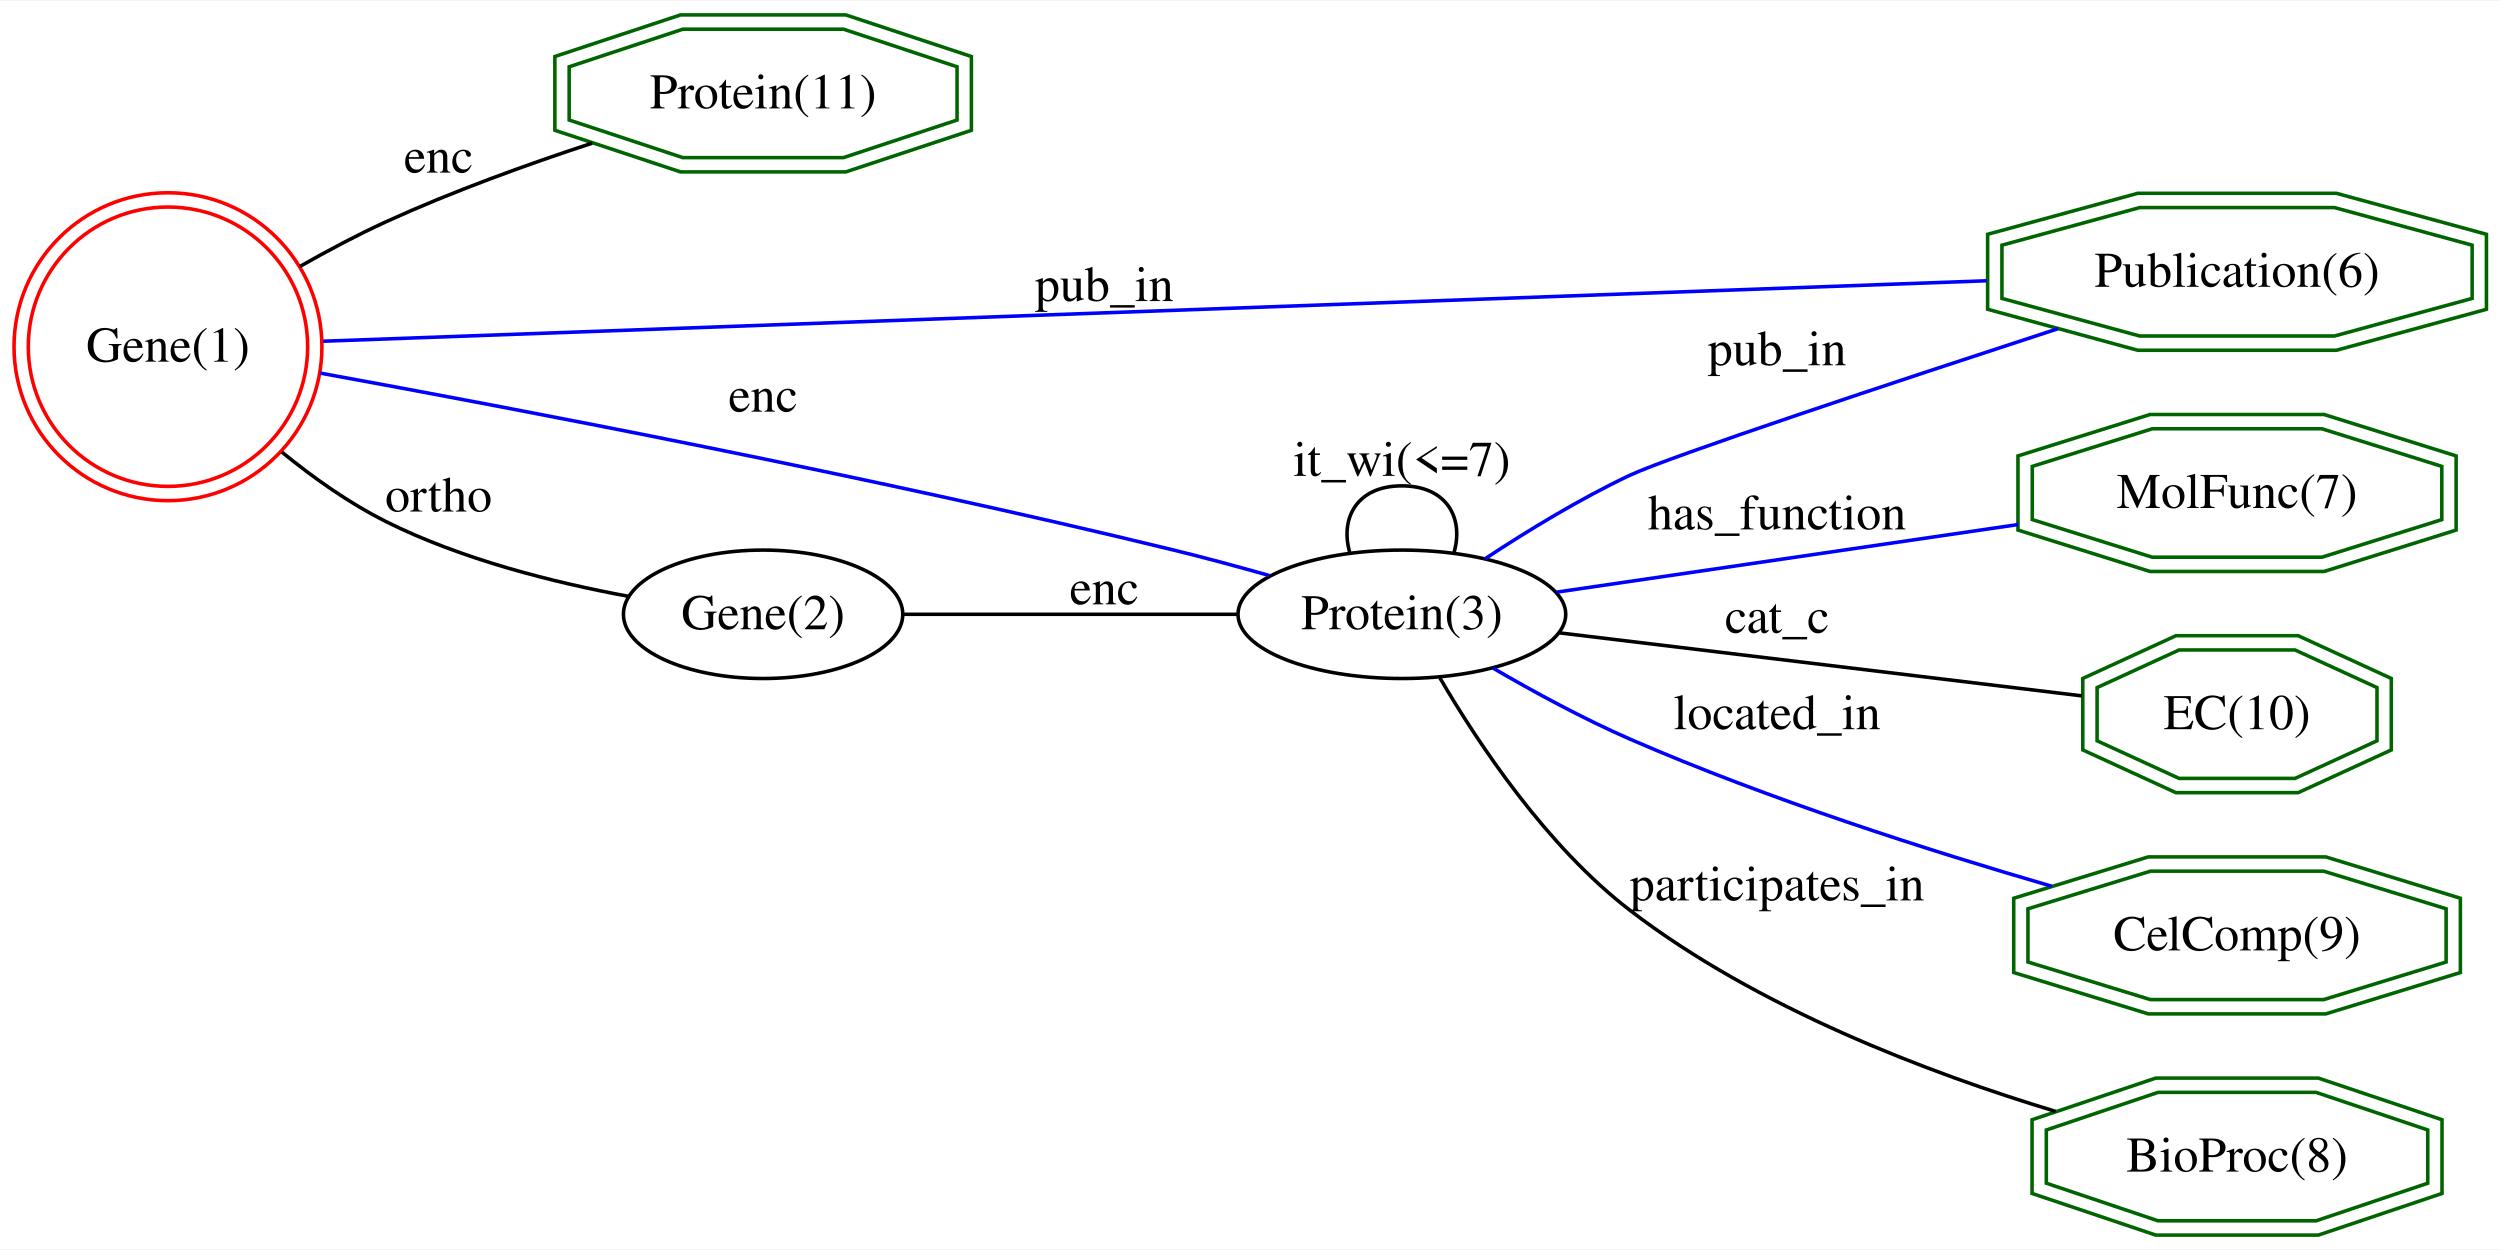
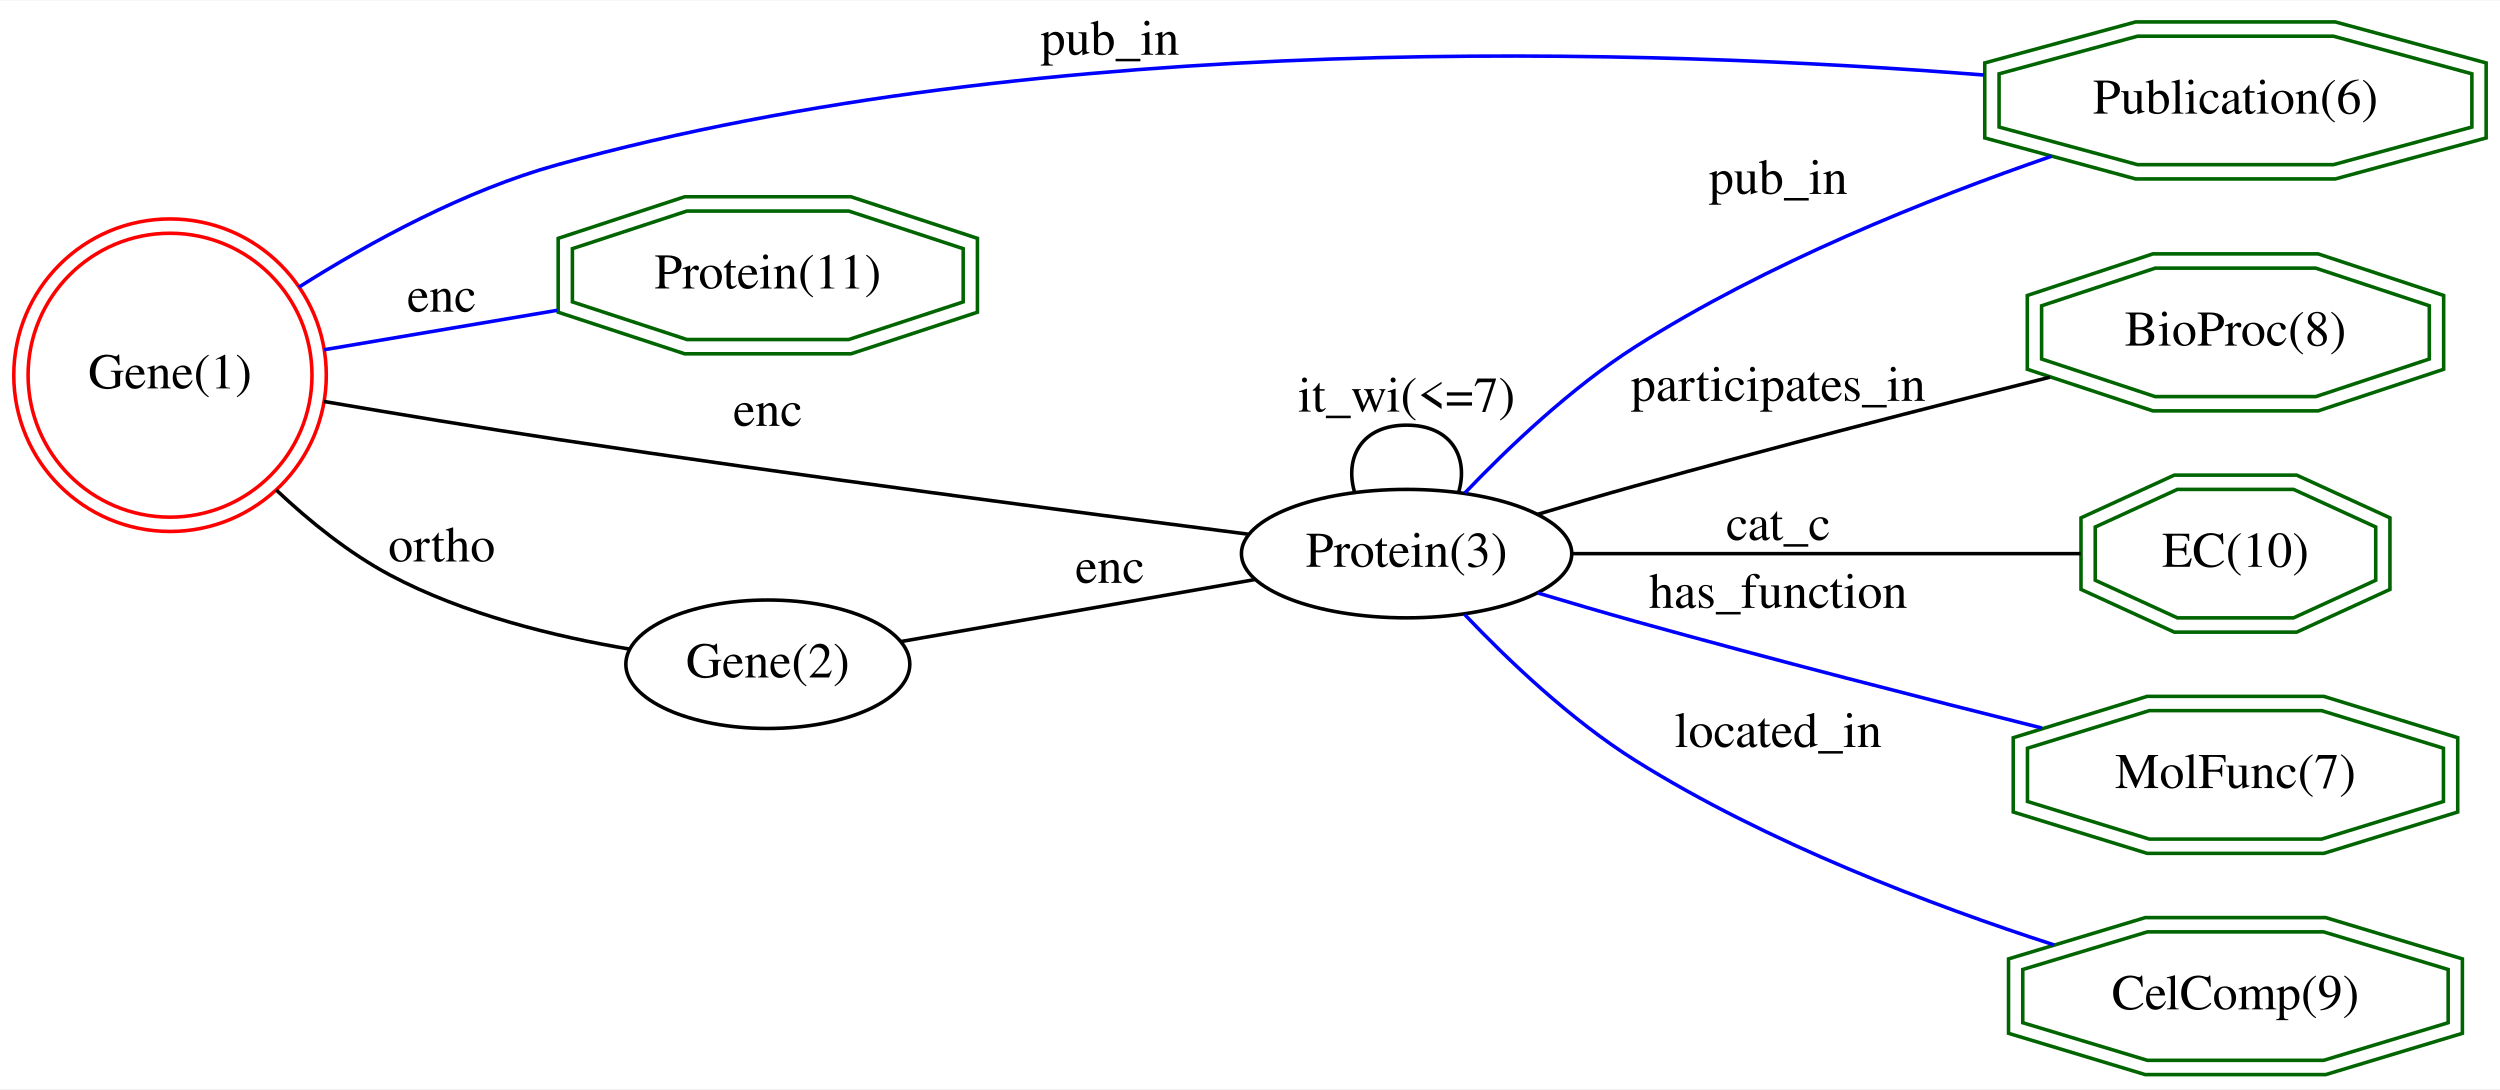
- <svg xmlns="http://www.w3.org/2000/svg" width="934px" height="467px" viewBox="0.00 0.00 700.72 350.00">
-   <g id="graph0" class="graph" transform=" rotate(0) translate(4 346)">
-     <polygon fill="white" stroke="transparent" points="-4,4 -4,-346 696.72,-346 696.72,4 -4,4" />
+ <svg xmlns="http://www.w3.org/2000/svg" width="934px" height="407px" viewBox="0.00 0.00 700.59 305.00">
+   <g id="graph0" class="graph" transform=" rotate(0) translate(4 301)">
+     <polygon fill="white" stroke="transparent" points="-4,4 -4,-301 696.59,-301 696.59,4 -4,4" />
    <g id="node1" class="node">
-       <polygon fill="none" stroke="darkgreen" points="680.41,-200.54 680.41,-215.46 646.79,-226 599.24,-226 565.62,-215.46 565.62,-200.54 599.24,-190 646.79,-190 680.41,-200.54" />
-       <polygon fill="none" stroke="darkgreen" points="684.42,-197.61 684.42,-218.39 647.4,-230 598.63,-230 561.61,-218.39 561.61,-197.61 598.63,-186 647.4,-186 684.42,-197.61" />
-       <text text-anchor="middle" x="623.02" y="-203.8" font-family="Times,serif" font-size="14.00">MolFunc(7)</text>
+       <polygon fill="none" stroke="darkgreen" points="676.78,-200.54 676.78,-215.46 644.96,-226 599.96,-226 568.13,-215.46 568.13,-200.54 599.96,-190 644.96,-190 676.78,-200.54" />
+       <polygon fill="none" stroke="darkgreen" points="680.8,-197.66 680.8,-218.34 645.61,-230 599.31,-230 564.12,-218.34 564.12,-197.66 599.31,-186 645.61,-186 680.8,-197.66" />
+       <text text-anchor="middle" x="622.46" y="-204.3" font-family="Times,serif" font-size="14.00">BioProc(8)</text>
    </g>
    <g id="node2" class="node">
-       <polygon fill="none" stroke="darkgreen" points="662.24,-138.54 662.24,-153.46 639.26,-164 606.77,-164 583.79,-153.46 583.79,-138.54 606.77,-128 639.26,-128 662.24,-138.54" />
-       <polygon fill="none" stroke="darkgreen" points="666.25,-135.98 666.25,-156.02 640.14,-168 605.89,-168 579.78,-156.02 579.78,-135.98 605.89,-124 640.14,-124 666.25,-135.98" />
-       <text text-anchor="middle" x="623.02" y="-141.8" font-family="Times,serif" font-size="14.00">EC(10)</text>
+       <ellipse fill="none" stroke="red" cx="43.65" cy="-196" rx="39.78" ry="39.78" />
+       <ellipse fill="none" stroke="red" cx="43.65" cy="-196" rx="43.79" ry="43.79" />
+       <text text-anchor="middle" x="43.65" y="-192.3" font-family="Times,serif" font-size="14.00">Gene(1)</text>
+     </g>
+     <g id="node6" class="node">
+       <polygon fill="none" stroke="darkgreen" points="688.71,-265.54 688.71,-280.46 649.9,-291 595.02,-291 556.21,-280.46 556.21,-265.54 595.02,-255 649.9,-255 688.71,-265.54" />
+       <polygon fill="none" stroke="darkgreen" points="692.71,-262.49 692.71,-283.51 650.43,-295 594.48,-295 552.2,-283.51 552.2,-262.49 594.48,-251 650.43,-251 692.71,-262.49" />
+       <text text-anchor="middle" x="622.46" y="-269.3" font-family="Times,serif" font-size="14.00">Publication(6)</text>
+     </g>
+     <g id="edge4" class="edge">
+       <path fill="none" stroke="blue" d="M79.71,-220.65C99.93,-233.44 126.41,-247.84 152.29,-255 289.97,-293.08 459.02,-287.46 551.96,-280.12" />
+       <text text-anchor="middle" x="307.04" y="-285.8" font-family="Times,serif" font-size="14.00">pub_in</text>
+     </g>
+     <g id="node7" class="node">
+       <polygon fill="none" stroke="darkgreen" points="265.92,-216.54 265.92,-231.46 233.85,-242 188.49,-242 156.41,-231.46 156.41,-216.54 188.49,-206 233.85,-206 265.92,-216.54" />
+       <polygon fill="none" stroke="darkgreen" points="269.91,-213.65 269.91,-234.35 234.48,-246 187.85,-246 152.42,-234.35 152.42,-213.65 187.85,-202 234.48,-202 269.91,-213.65" />
+       <text text-anchor="middle" x="211.17" y="-220.3" font-family="Times,serif" font-size="14.00">Protein(11)</text>
+     </g>
+     <g id="edge2" class="edge">
+       <path fill="none" stroke="blue" d="M86.84,-203.14C106.67,-206.49 130.62,-210.54 152.12,-214.18" />
+       <text text-anchor="middle" x="119.79" y="-213.8" font-family="Times,serif" font-size="14.00">enc</text>
+     </g>
+     <g id="node8" class="node">
+       <ellipse fill="none" stroke="black" cx="390.18" cy="-146" rx="46.29" ry="18" />
+       <text text-anchor="middle" x="390.18" y="-142.3" font-family="Times,serif" font-size="14.00">Protein(3)</text>
+     </g>
+     <g id="edge1" class="edge">
+       <path fill="none" stroke="black" d="M86.77,-188.64C106.63,-185.25 130.65,-181.27 152.29,-178 219.79,-167.8 298.36,-157.5 345.9,-151.43" />
+       <text text-anchor="middle" x="211.17" y="-181.8" font-family="Times,serif" font-size="14.00">enc</text>
+     </g>
+     <g id="node9" class="node">
+       <ellipse fill="none" stroke="black" cx="211.17" cy="-115" rx="39.79" ry="18" />
+       <text text-anchor="middle" x="211.17" y="-111.3" font-family="Times,serif" font-size="14.00">Gene(2)</text>
+     </g>
+     <g id="edge3" class="edge">
+       <path fill="none" stroke="black" d="M73.41,-163.84C82.8,-154.98 93.79,-146.14 105.29,-140 126.1,-128.91 151.83,-122.68 172.6,-119.21" />
+       <text text-anchor="middle" x="119.79" y="-143.8" font-family="Times,serif" font-size="14.00">ortho</text>
    </g>
    <g id="node3" class="node">
-       <ellipse fill="none" stroke="red" cx="43.08" cy="-249" rx="39.15" ry="39.15" />
-       <ellipse fill="none" stroke="red" cx="43.08" cy="-249" rx="43.15" ry="43.15" />
-       <text text-anchor="middle" x="43.08" y="-244.8" font-family="Times,serif" font-size="14.00">Gene(1)</text>
+       <polygon fill="none" stroke="darkgreen" points="661.76,-138.54 661.76,-153.46 638.74,-164 606.18,-164 583.16,-153.46 583.16,-138.54 606.18,-128 638.74,-128 661.76,-138.54" />
+       <polygon fill="none" stroke="darkgreen" points="665.75,-135.97 665.75,-156.03 639.61,-168 605.31,-168 579.17,-156.03 579.17,-135.97 605.31,-124 639.61,-124 665.75,-135.97" />
+       <text text-anchor="middle" x="622.46" y="-142.3" font-family="Times,serif" font-size="14.00">EC(10)</text>
    </g>
    <g id="node4" class="node">
-       <polygon fill="none" stroke="darkgreen" points="264.25,-312.54 264.25,-327.46 232.41,-338 187.38,-338 155.53,-327.46 155.53,-312.54 187.38,-302 232.41,-302 264.25,-312.54" />
-       <polygon fill="none" stroke="darkgreen" points="268.27,-309.66 268.27,-330.34 233.06,-342 186.73,-342 151.52,-330.34 151.52,-309.66 186.73,-298 233.06,-298 268.27,-309.66" />
-       <text text-anchor="middle" x="209.89" y="-315.8" font-family="Times,serif" font-size="14.00">Protein(11)</text>
-     </g>
-     <g id="edge1" class="edge">
-       <path fill="none" stroke="black" d="M80,-271.46C87.81,-275.91 96.14,-280.33 104.15,-284 122.6,-292.44 143.63,-300.04 161.98,-306.06" />
-       <text text-anchor="middle" x="118.93" y="-297.8" font-family="Times,serif" font-size="14.00">enc</text>
-     </g>
-     <g id="node7" class="node">
-       <polygon fill="none" stroke="darkgreen" points="688.91,-262.54 688.91,-277.46 650.31,-288 595.72,-288 557.12,-277.46 557.12,-262.54 595.72,-252 650.31,-252 688.91,-262.54" />
-       <polygon fill="none" stroke="darkgreen" points="692.92,-259.49 692.92,-280.51 650.85,-292 595.18,-292 553.11,-280.51 553.11,-259.49 595.18,-248 650.85,-248 692.92,-259.49" />
-       <text text-anchor="middle" x="623.02" y="-265.8" font-family="Times,serif" font-size="14.00">Publication(6)</text>
-     </g>
-     <g id="edge4" class="edge">
-       <path fill="none" stroke="blue" d="M86.57,-250.54C185.5,-254.14 431.94,-263.09 552.87,-267.49" />
-       <text text-anchor="middle" x="305.52" y="-261.8" font-family="Times,serif" font-size="14.00">pub_in</text>
-     </g>
-     <g id="node8" class="node">
-       <ellipse fill="none" stroke="black" cx="388.93" cy="-174" rx="45.93" ry="18" />
-       <text text-anchor="middle" x="388.93" y="-169.8" font-family="Times,serif" font-size="14.00">Protein(3)</text>
-     </g>
-     <g id="edge2" class="edge">
-       <path fill="none" stroke="blue" d="M85.71,-241.61C140.75,-231.59 240.61,-212.58 324.97,-192 333.69,-189.87 343.03,-187.34 351.77,-184.86" />
-       <text text-anchor="middle" x="209.89" y="-230.8" font-family="Times,serif" font-size="14.00">enc</text>
-     </g>
-     <g id="node9" class="node">
-       <ellipse fill="none" stroke="black" cx="209.89" cy="-174" rx="39.15" ry="18" />
-       <text text-anchor="middle" x="209.89" y="-169.8" font-family="Times,serif" font-size="14.00">Gene(2)</text>
-     </g>
-     <g id="edge3" class="edge">
-       <path fill="none" stroke="black" d="M74.99,-219.47C83.86,-212.24 93.92,-205.12 104.15,-200 125.44,-189.36 151.38,-182.87 172.12,-179.04" />
-       <text text-anchor="middle" x="118.93" y="-202.8" font-family="Times,serif" font-size="14.00">ortho</text>
+       <polygon fill="none" stroke="darkgreen" points="680.74,-76.54 680.74,-91.46 646.6,-102 598.31,-102 564.17,-91.46 564.17,-76.54 598.31,-66 646.6,-66 680.74,-76.54" />
+       <polygon fill="none" stroke="darkgreen" points="684.74,-73.59 684.74,-94.41 647.2,-106 597.71,-106 560.18,-94.41 560.18,-73.59 597.71,-62 647.2,-62 684.74,-73.59" />
+       <text text-anchor="middle" x="622.46" y="-80.3" font-family="Times,serif" font-size="14.00">MolFunc(7)</text>
    </g>
    <g id="node5" class="node">
-       <polygon fill="none" stroke="darkgreen" points="681.62,-76.54 681.62,-91.46 647.29,-102 598.74,-102 564.41,-91.46 564.41,-76.54 598.74,-66 647.29,-66 681.62,-76.54" />
-       <polygon fill="none" stroke="darkgreen" points="685.61,-73.59 685.61,-94.41 647.89,-106 598.14,-106 560.42,-94.41 560.42,-73.59 598.14,-62 647.89,-62 685.61,-73.59" />
-       <text text-anchor="middle" x="623.02" y="-79.8" font-family="Times,serif" font-size="14.00">CelComp(9)</text>
+       <polygon fill="none" stroke="darkgreen" points="682.06,-14.54 682.06,-29.46 647.15,-40 597.77,-40 562.85,-29.46 562.85,-14.54 597.77,-4 647.15,-4 682.06,-14.54" />
+       <polygon fill="none" stroke="darkgreen" points="686.05,-11.57 686.05,-32.43 647.74,-44 597.18,-44 558.86,-32.43 558.86,-11.57 597.18,0 647.74,0 686.05,-11.57" />
+       <text text-anchor="middle" x="622.46" y="-18.3" font-family="Times,serif" font-size="14.00">CelComp(9)</text>
    </g>
-     <g id="node6" class="node">
-       <polygon fill="none" stroke="darkgreen" points="676.47,-14.54 676.47,-29.46 645.16,-40 600.87,-40 569.56,-29.46 569.56,-14.54 600.87,-4 645.16,-4 676.47,-14.54" />
-       <polygon fill="none" stroke="darkgreen" points="680.47,-11.67 680.47,-32.33 645.81,-44 600.22,-44 565.56,-32.33 565.56,-11.67 600.22,0 645.81,0 680.47,-11.67" />
-       <text text-anchor="middle" x="623.02" y="-17.8" font-family="Times,serif" font-size="14.00">BioProc(8)</text>
+     <g id="edge9" class="edge">
+       <path fill="none" stroke="black" d="M426.84,-157C435.8,-159.69 445.4,-162.51 454.33,-165 493.14,-175.83 537.31,-187.15 570.48,-195.45" />
+       <text text-anchor="middle" x="494.33" y="-188.8" font-family="Times,serif" font-size="14.00">participates_in</text>
+     </g>
+     <g id="edge5" class="edge">
+       <path fill="none" stroke="black" d="M436.4,-146C477.79,-146 538.58,-146 579.06,-146" />
+       <text text-anchor="middle" x="494.33" y="-149.8" font-family="Times,serif" font-size="14.00">cat_c</text>
    </g>
    <g id="edge6" class="edge">
-       <path fill="none" stroke="blue" d="M432.23,-180.2C468.45,-185.5 521.03,-193.2 561.66,-199.16" />
-       <text text-anchor="middle" x="494.1" y="-197.8" font-family="Times,serif" font-size="14.00">has_function</text>
-     </g>
-     <g id="edge5" class="edge">
-       <path fill="none" stroke="black" d="M433.04,-168.8C474.86,-163.75 537.93,-156.15 579.53,-151.13" />
-       <text text-anchor="middle" x="494.1" y="-168.8" font-family="Times,serif" font-size="14.00">cat_c</text>
+       <path fill="none" stroke="blue" d="M426.84,-135C435.8,-132.31 445.4,-129.49 454.33,-127 492.28,-116.41 535.34,-105.36 568.25,-97.11" />
+       <text text-anchor="middle" x="494.33" y="-130.8" font-family="Times,serif" font-size="14.00">has_function</text>
    </g>
    <g id="edge8" class="edge">
-       <path fill="none" stroke="blue" d="M414.5,-158.9C425.91,-152.26 439.83,-144.69 452.9,-139 491.53,-122.17 537.05,-107.65 571.12,-97.76" />
-       <text text-anchor="middle" x="494.1" y="-141.8" font-family="Times,serif" font-size="14.00">located_in</text>
-     </g>
-     <g id="edge9" class="edge">
-       <path fill="none" stroke="black" d="M399.57,-156.2C410.38,-137.69 429.51,-108.95 452.9,-91 488.49,-63.68 536.41,-45.48 572.15,-34.67" />
-       <text text-anchor="middle" x="494.1" y="-93.8" font-family="Times,serif" font-size="14.00">participates_in</text>
+       <path fill="none" stroke="blue" d="M406.44,-128.94C418.45,-116.31 436.16,-99.38 454.33,-88 491.08,-64.98 537.19,-47.5 571.67,-36.33" />
+       <text text-anchor="middle" x="494.33" y="-91.8" font-family="Times,serif" font-size="14.00">located_in</text>
    </g>
    <g id="edge10" class="edge">
-       <path fill="none" stroke="blue" d="M412.25,-189.57C423.98,-197.3 438.82,-206.38 452.9,-213 464.08,-218.26 526.97,-239.09 572.81,-254.05" />
-       <text text-anchor="middle" x="494.1" y="-243.8" font-family="Times,serif" font-size="14.00">pub_in</text>
+       <path fill="none" stroke="blue" d="M406.49,-162.98C418.53,-175.57 436.25,-192.48 454.33,-204 490.86,-227.28 536.58,-245.51 570.95,-257.37" />
+       <text text-anchor="middle" x="494.33" y="-246.8" font-family="Times,serif" font-size="14.00">pub_in</text>
    </g>
    <g id="edge7" class="edge">
-       <path fill="none" stroke="black" d="M374.29,-191.41C371.56,-201.09 376.44,-210 388.93,-210 401.43,-210 406.31,-201.09 403.57,-191.41" />
-       <text text-anchor="middle" x="388.93" y="-212.8" font-family="Times,serif" font-size="14.00">it_wi(&lt;=7)</text>
+       <path fill="none" stroke="black" d="M375.54,-163.41C372.81,-173.09 377.69,-182 390.18,-182 402.68,-182 407.56,-173.09 404.82,-163.41" />
+       <text text-anchor="middle" x="390.18" y="-185.8" font-family="Times,serif" font-size="14.00">it_wi(&lt;=7)</text>
    </g>
    <g id="edge11" class="edge">
-       <path fill="none" stroke="black" d="M249.31,-174C276.77,-174 313.82,-174 342.7,-174" />
-       <text text-anchor="middle" x="305.52" y="-176.8" font-family="Times,serif" font-size="14.00">enc</text>
+       <path fill="none" stroke="black" d="M248.41,-121.35C277.24,-126.4 317.59,-133.46 347.71,-138.74" />
+       <text text-anchor="middle" x="307.04" y="-137.8" font-family="Times,serif" font-size="14.00">enc</text>
    </g>
  </g>
</svg>
